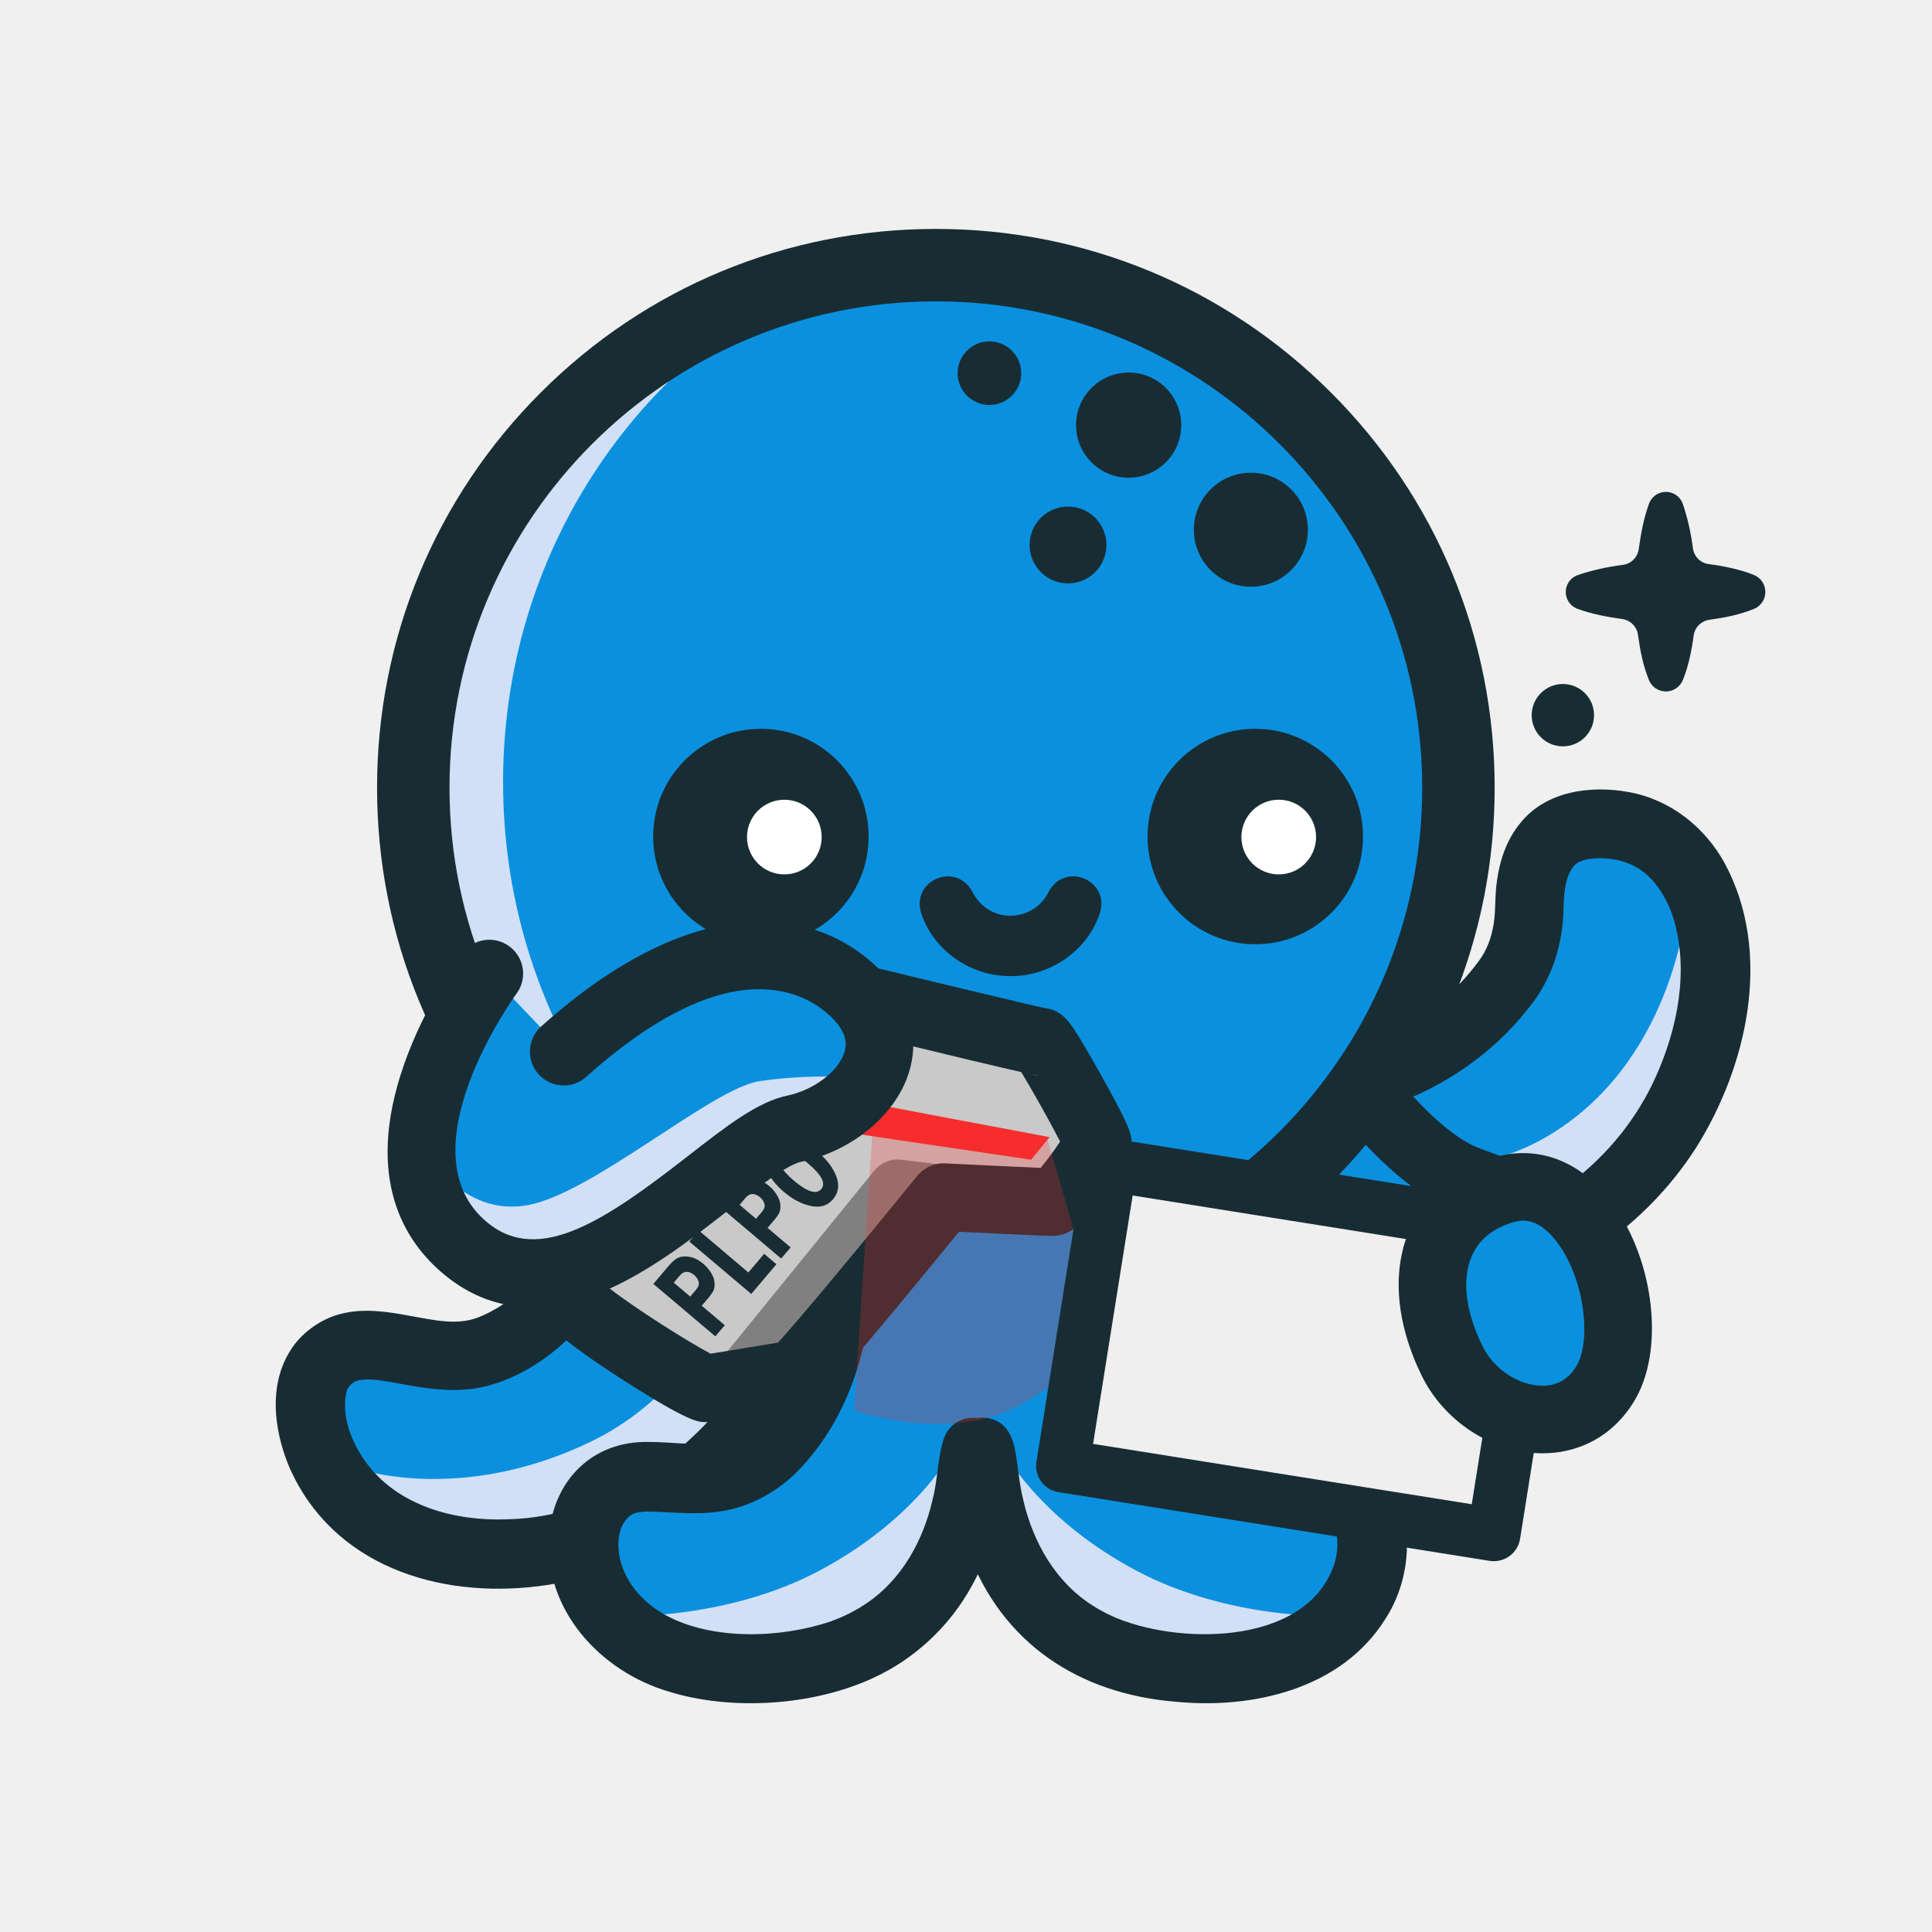
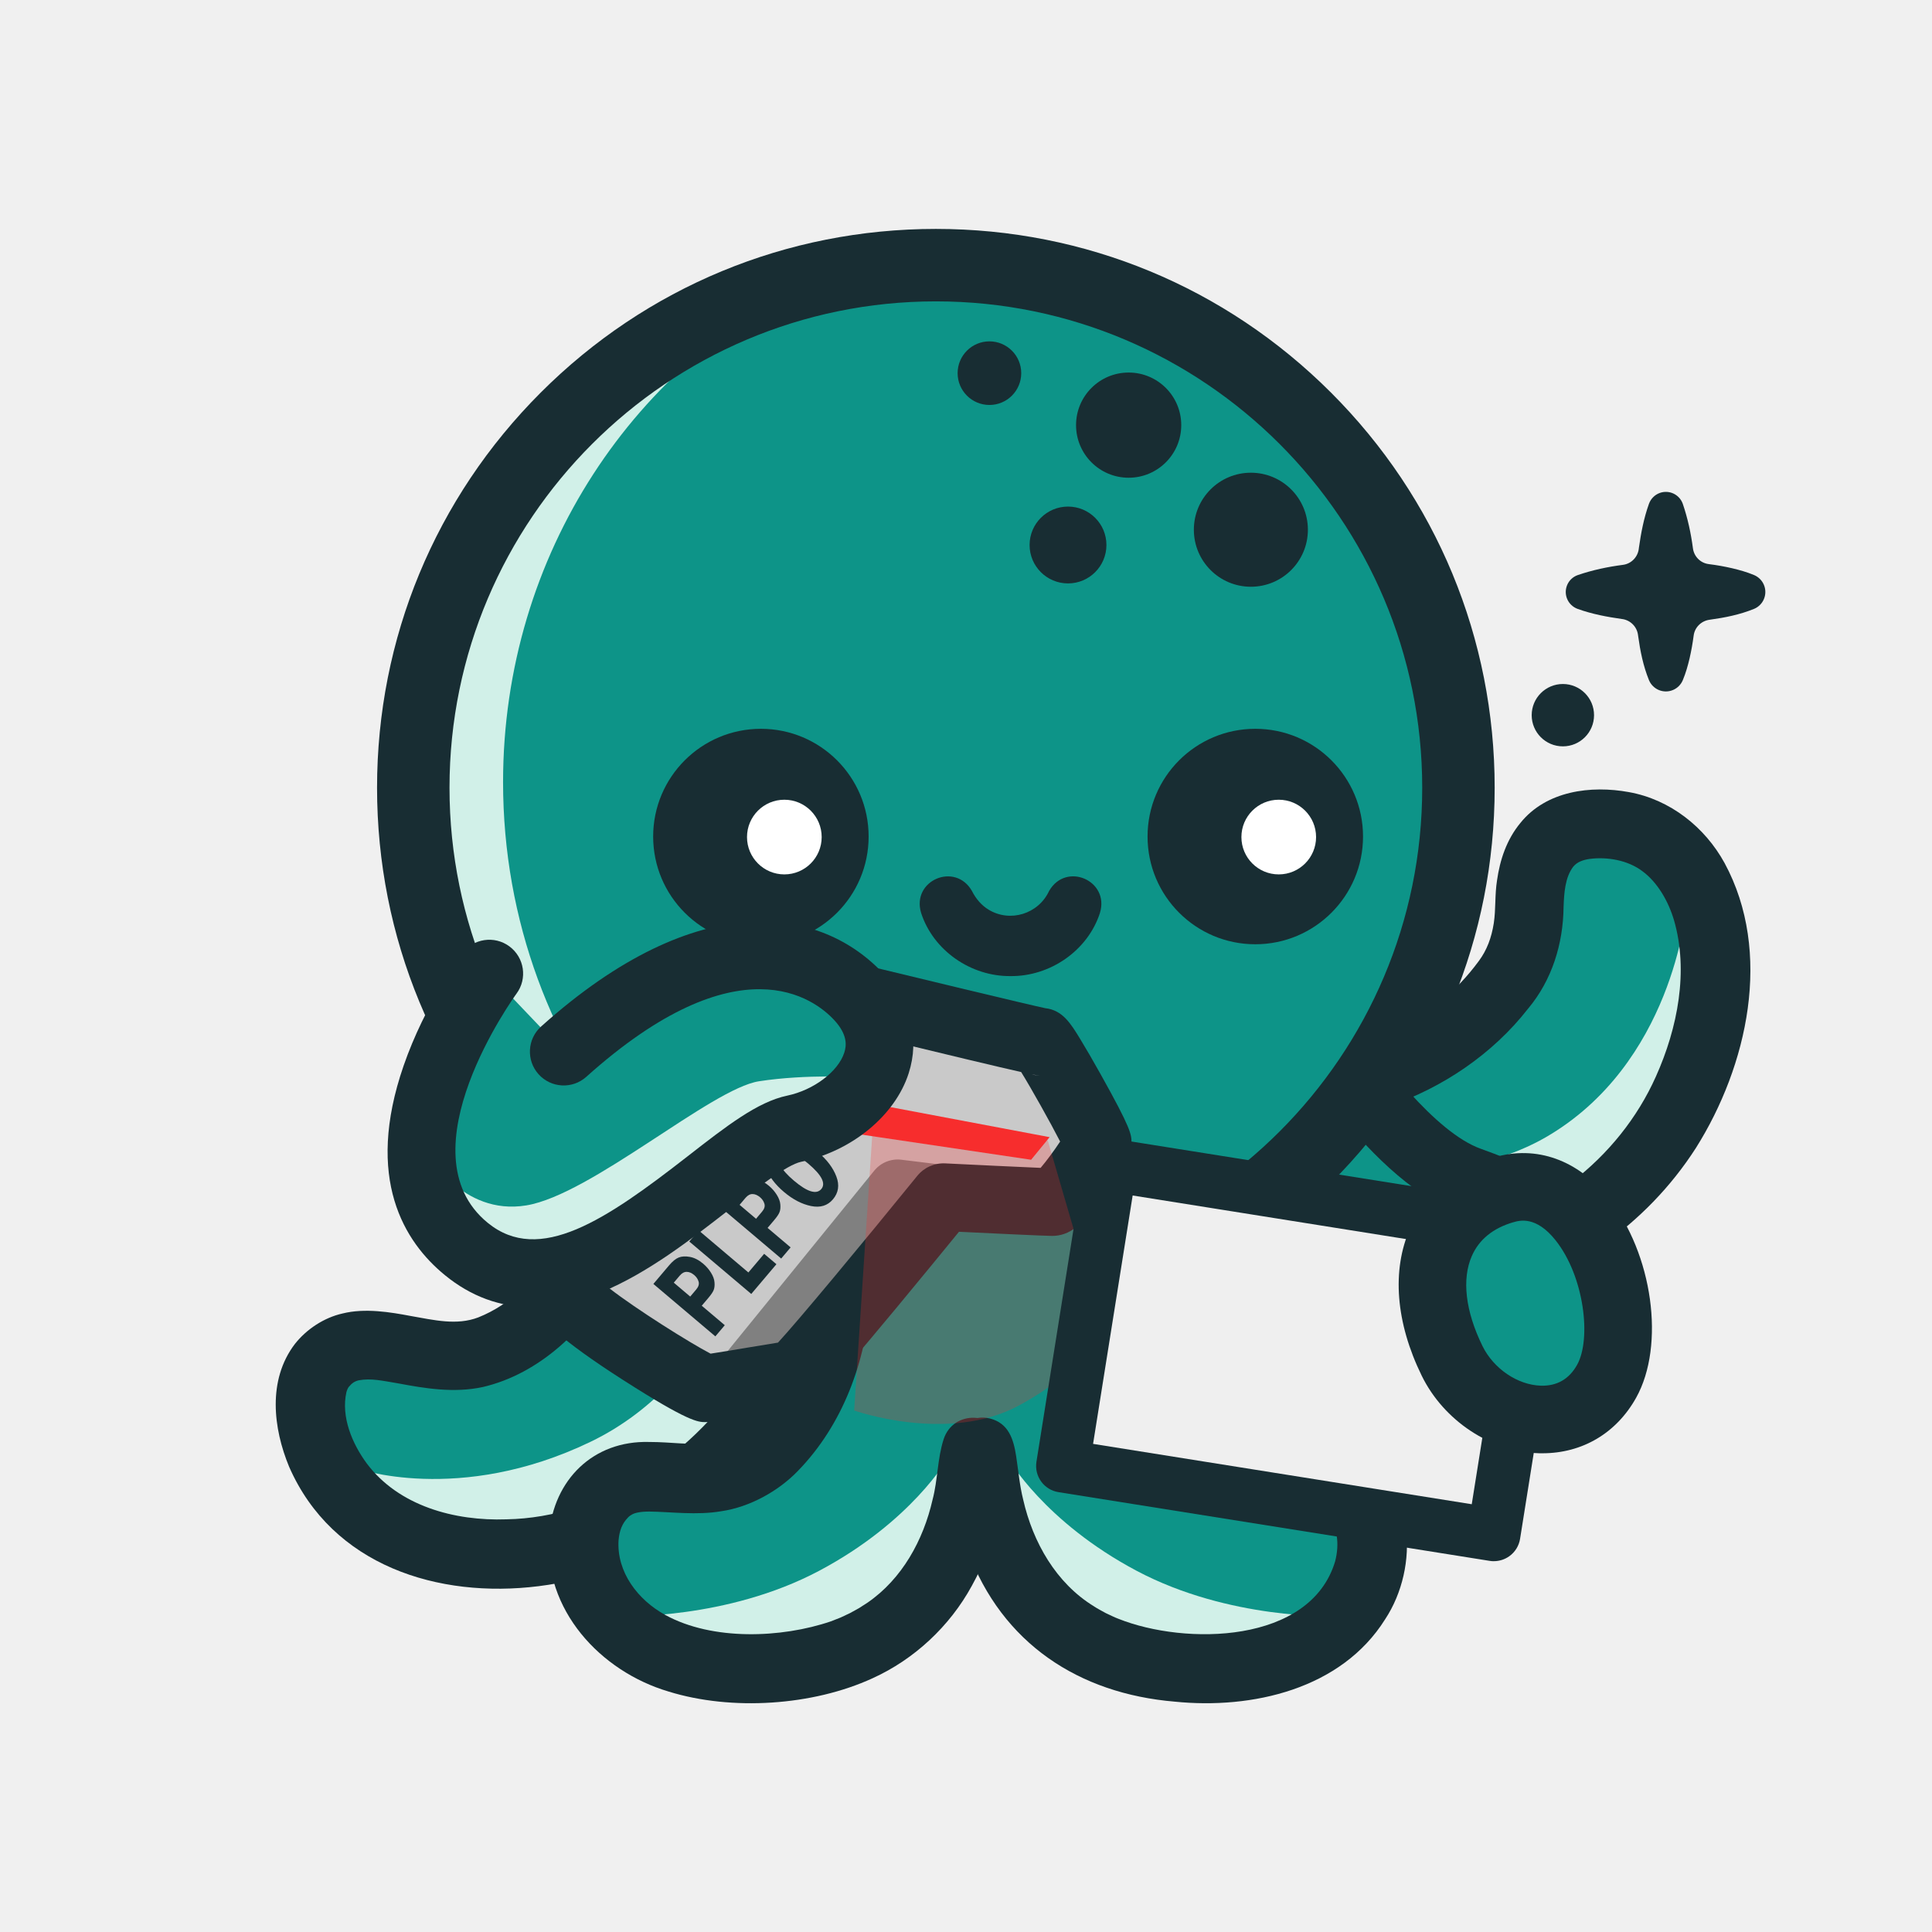
<svg xmlns="http://www.w3.org/2000/svg" id="Delphi" viewBox="0 0 800 800">
  <defs>
    <style>
      .cls-1 {
        fill: #fff;
      }

      .cls-2 {
-         fill: #d1e0f6;
+         fill: #d1f0e8;
      }

      .cls-3 {
        fill: #c9c9c9;
      }

      .cls-4 {
        fill: #182d33;
      }

      .cls-5 {
        fill: gray;
      }

      .cls-6, .cls-7 {
        fill: #f72d2d;
      }

      .cls-7 {
        opacity: .25;
      }

      .cls-8 {
        fill: #efefef;
      }

      .cls-9 {
-         fill: #0b90df;
+         fill: #0d9488;
      }
    </style>
  </defs>
  <g>
    <path class="cls-9" d="m535.07,451.61s55.34.35,88.95-45.7c3.58-4.91,9.06-14.66,9.27-30.49.28-21.26,8.2-36.86,35.27-33.9,39.95,4.37,55.78,60.42,27.41,116.06-32.62,63.95-121.18,96.03-217.87,66.56" />
    <path class="cls-2" d="m698.1,376.73s-5.5,63.94-58.23,94.3c-52.73,30.36-154.05,9.42-154.05,9.42,0,0,3.64,42.16,16.19,53.08,12.55,10.93,176.3,7.03,197.55-95.91" />
    <path class="cls-4" d="m535.15,439.11c30.87-4.94,58.11-15.22,77.2-41.18,3.38-4.56,5.25-9.68,6.19-15.62.9-5.92.37-11.7,1.36-17.85,1.18-8.28,3.89-16.7,9.64-23.67,10.72-13.35,29.21-15.69,44.98-12.79,17.03,3.05,31.45,14.51,39.58,29.35,20.07,37.06,9.5,84.06-11.85,117.98-41.9,65.25-128.35,83.97-200.52,69.11-6.24-1.26-12.41-2.81-18.44-4.83-2.99-1.08-5.96-2.22-8.86-3.52-6.35-2.84-9.19-10.28-6.36-16.63,2.31-5.17,7.68-8.02,13.03-7.36,3.1.37,6.15.91,9.16,1.53,2.12.4,6.33,1.17,8.43,1.64,16.65,3.53,33.69,5.92,50.69,5.79,35.96-.04,72.9-9.48,101.54-31.67,14.93-11.43,27.09-26.45,34.76-43.64,9.01-20.07,13.6-43.69,7.48-64.74-2.31-7.76-6.77-15.67-13.2-20.36-6.01-4.49-14.49-5.93-21.73-4.99-2.63.39-5.11,1.18-6.79,3.22-3.4,4.43-3.8,10.98-4,16.79-.19,15.09-4.75,30.15-14.72,42.02-14.62,18.75-35.36,32.73-57.65,40.36-12.87,4.4-26.47,6.94-40.09,6.02-3.67-.17-6.28-3.92-5.19-7.42,0,0,5.35-17.58,5.35-17.58h0Z" />
  </g>
  <g>
    <path class="cls-9" d="m653.74,514.63c-.09-.46-.15-.92-.19-1.38-13.31-11.37-31.15-19.45-45.03-24.37-27.87-9.87-57.06-55.4-57.06-55.4l-54.29,91.98c29.74,76.63,131.28,72.11,164.22,46.05.34-19.38-3.95-37.47-7.64-56.88Z" />
    <path class="cls-4" d="m599.28,602.54c-13.09,0-26.33-1.61-38.68-4.96-25.74-7-59.9-24.31-76.48-67.04-1.55-4-1.18-8.49,1-12.18l54.29-91.98c2.47-4.19,6.94-6.79,11.8-6.88.09,0,.17,0,.26,0,4.76,0,9.21,2.42,11.78,6.44,7.42,11.54,30.88,43,49.96,49.76,13.98,4.95,33.91,13.64,49.45,26.92,2.77,2.37,4.51,5.72,4.85,9.34v.13c.56,2.88,1.12,5.72,1.68,8.54,3.21,16.32,6.53,33.19,6.21,51.13-.07,4.19-2.02,8.13-5.31,10.73-16.31,12.91-43.21,20.04-70.8,20.04Zm-86.44-76.08c13.13,27.46,36.88,39.14,55.11,44.09,29.65,8.07,62.12,3.15,79.34-6.45-.56-12.53-3.01-25-5.58-38.07-.34-1.71-.67-3.43-1.01-5.16-12.48-9.38-28.13-15.71-36.84-18.8-19.93-7.06-39.05-27.62-51.22-43.04l-39.8,67.42Zm148.55,45.06h0,0Z" />
  </g>
  <circle class="cls-9" cx="387.52" cy="326.17" r="216.39" />
  <g>
    <circle class="cls-4" cx="519.79" cy="346.39" r="44.61" />
    <circle class="cls-1" cx="529.5" cy="346.61" r="15.46" />
  </g>
  <g>
    <circle class="cls-4" cx="315.07" cy="346.39" r="44.61" />
    <circle class="cls-1" cx="324.78" cy="346.61" r="15.46" />
  </g>
  <path class="cls-2" d="m208.31,323.89c0,57.45,20.36,109.94,53.98,150.07h-37.51c-36.18-38.68-58.34-90.65-58.34-147.79,0-105.49,75.48-193.35,175.38-212.51-78.48,34.74-133.51,115.79-133.51,210.23Z" />
  <path class="cls-4" d="m387.52,557.57c-61.81,0-119.91-24.07-163.62-67.77-43.7-43.7-67.77-101.81-67.77-163.62s24.07-119.91,67.77-163.62c43.7-43.7,101.81-67.77,163.62-67.77s119.91,24.07,163.62,67.77,67.77,101.81,67.77,163.62-24.07,119.91-67.77,163.62-101.81,67.77-163.62,67.77Zm0-432.78c-111.05,0-201.39,90.34-201.39,201.39s90.34,201.39,201.39,201.39,201.39-90.34,201.39-201.39-90.34-201.39-201.39-201.39Z" />
  <g>
    <circle class="cls-4" cx="517.96" cy="219.35" r="23.61" />
    <circle class="cls-4" cx="467.35" cy="176.04" r="21.78" />
    <circle class="cls-4" cx="442.24" cy="225.67" r="15.91" />
    <circle class="cls-4" cx="409.7" cy="154.52" r="13.17" />
  </g>
  <path class="cls-4" d="m455.47,378.02c-5.07,15.64-20.66,26.33-37.03,26.16-16.36.17-31.97-10.52-37.03-26.16-4.06-13.49,14.12-21.22,21.05-9.09,1.68,3.35,4.08,6.04,6.89,7.74,8.86,5.4,20.62,1.83,25.06-7.74,7.01-12.22,25.14-4.29,21.05,9.08h0Z" />
  <g>
    <path class="cls-9" d="m255.89,480.91s-12.26,61.44-52.55,77.69c-26.15,10.54-53.72-13.45-70.12,6.84-14.9,18.45,3.82,82.19,80.51,77.85,82.24-4.66,132.6-95.44,125.51-118.67" />
    <path class="cls-2" d="m147.21,607.92s42.66,15.44,97.34-10.91c54.69-26.35,65.81-87.69,78.91-85.35,13.1,2.34,12.13,92.59-76.81,122.36-88.94,29.77-107.5-22.85-107.5-22.85" />
    <path class="cls-4" d="m264.15,497.22c-.71,11.54-4.88,22.41-10.35,32.51-10.97,20.58-30.41,39.13-53.84,44.6-12.03,2.61-24.11.55-35.12-1.51-6.43-1.06-11.22-2.23-16.35-1.25-1.84.44-2.87,1.31-4.02,2.67,0,0-.14.16-.14.16,0,0-.02.05-.02.05-.16.18-.57.93-.87,2.02-2.27,10.17,2.33,21.24,8.43,29.51,13.23,17.63,36.36,23.9,57.83,23.14,39.61-.69,75.17-26.01,97.67-57.82,9.31-13.09,16.66-27.65,19.93-43.04-4.21-16.02,18.42-22.98,23.91-7.3,7.2,21.54-9.14,49.44-20.87,66.56-25.02,35.57-63.26,63.89-107.3,69.28-41.56,5.21-85.42-8.47-103.33-49.47-6.54-15.78-9.03-35.85,2.41-50.84,4.84-6.14,12.13-10.91,19.7-12.6,9.34-2.35,20.04-.52,28.13,1.01,9.91,1.73,19.13,4.02,28.09.61,13.71-5.47,23.99-16.1,31.14-29.19,3.77-6.91,6.74-14.93,9.78-22.22.15-.37.28-.65.43-1,.02-.05.05-.1.07-.13.02-.02.05-.11.05-.03,1.18-6.8,7.65-11.36,14.45-10.18,6.8,1.18,11.36,7.65,10.18,14.45h0Z" />
  </g>
  <g>
    <path class="cls-9" d="m247.42,620.89c18.33-24.07,50.11,10.86,80.02-30.33,7.9-10.87,12.68-22.35,15.49-33.14-.06-1.38-.1-2.77-.1-4.16,0-9.02,1.34-17.66,3.8-25.65,0-2.33-.08-24.47-.19-26.43h116.96c-.11,1.96-.19,24.11-.19,26.43,2.46,8,3.8,16.64,3.8,25.65,0,1.4-.04,2.78-.1,4.16,2.82,10.79,7.6,22.27,15.49,33.14,29.92,41.19,61.7,6.26,80.02,30.33,16.54,21.72-.68,73.86-70.63,69.85-53.18-3.05-73.61-35.3-81.02-63.47-1.93.22-3.88.34-5.85.34s-3.92-.12-5.85-.34c-7.4,28.17-27.84,60.42-81.02,63.47-69.95,4.01-87.17-48.12-70.63-69.85Z" />
    <path class="cls-2" d="m552.44,669.22s-43.43,1.57-81.78-18.78c-38.35-20.35-53.22-46.57-53.22-46.57,0,0-.39,42.65,29.35,70.43s90,11.74,90,11.74" />
    <path class="cls-4" d="m477.02,511.77c.08-.06.09.11.13.19.04.09.07.22.09.33.81,3.68.26,7.43.12,11.17-.14,4.05-.09,8.13.22,12.17,1.2,15.95,5.94,31.48,15.01,44.62,4.4,6.48,9.41,11.55,14.66,14.32,10.65,5.55,21.37,2.41,33.78,2.52,6.4,0,13.49.92,19.75,4.09,25.67,13.1,26.98,47.78,12.78,69.32-18.2,29.03-55.14,37.34-87.08,34.12-39.83-3.34-71.52-24.15-85.69-62.35-4.31-12.16-7.32-24.88-7.37-37.77.07-2.56.34-5.13.96-7.68,1.67-6.89,8.61-11.13,15.5-9.46,7.8,1.95,9.81,8.65,10.88,15.56.92,6.02,1.44,12.16,2.92,18.05,4.02,17.68,13.63,34.59,29.31,44.18,1.29.9,3.5,2.01,4.88,2.8,1.47.66,3.69,1.8,5.2,2.34,27.68,11.07,79.51,10.5,89.78-23.76,1.79-6.79,1.41-15.75-4.86-19.5-1.19-.63-3.43-1.13-7.05-1.13-9,.12-19.63,1.6-29.73-.13-11.76-1.7-23.65-8.29-31.76-16.7-18.59-19.09-28.17-45.3-29.98-71.43-.37-5.12-.4-10.24-.19-15.37.18-5.36.76-10.83,3.29-15.69,4.06-16.04,27.24-11.21,24.45,5.19h0Z" />
    <path class="cls-2" d="m257.4,669.22s43.43,1.57,81.78-18.78c38.35-20.35,53.22-46.57,53.22-46.57,0,0,.39,42.65-29.35,70.43-29.74,27.78-90,11.74-90,11.74" />
    <path class="cls-4" d="m357.28,506.58c2.53,4.87,3.11,10.33,3.29,15.69.21,5.13.18,10.25-.19,15.37-1.81,26.14-11.4,52.34-29.98,71.43-8.1,8.41-20,15-31.76,16.7-10.09,1.73-20.75.25-29.73.13-3.62,0-5.86.5-7.05,1.13-.63.37-1.21.65-1.85,1.37-2.44,2.5-3.52,5.45-3.88,9.41-.81,13.09,7.89,24.64,19.4,30.94,19.42,10.66,47.99,9.62,68.57,2.6.91-.34,3.14-1.26,4.01-1.58.81-.38,3.02-1.43,3.86-1.82.84-.44,2.89-1.62,3.7-2.04.75-.47,2.75-1.79,3.53-2.27,14.34-9.86,23.13-25.87,26.96-42.67,2.18-8.21,1.96-16.91,4.59-25.05,4.07-12.35,21.63-11.55,24.71.91,2.29,10.15.11,20.48-1.97,30.5-2.34,10.2-5.96,20.15-11.11,29.38-9.11,16.67-23.78,30.39-41.11,38.24-24.82,11.39-58.34,13.56-84.43,5.48-28.23-8.37-51.92-33.85-49.49-65.02,1.9-22.63,18.25-38.96,41.46-38.32,9.39-.01,17.14,1.5,25.28.29,10.3-1.77,16.55-7.76,23.15-17.13,4.46-6.46,7.92-13.55,10.38-21.04,3.76-11.32,5.31-23.73,4.85-35.75-.14-3.74-.69-7.49.12-11.17.03-.11.05-.24.09-.33.04-.07.06-.24.13-.19-2.81-16.29,20.32-21.33,24.45-5.19h0Z" />
  </g>
  <g>
    <path class="cls-3" d="m345.26,410.96s-108.77,116.43-110.81,123.06c-2.04,6.64,54.64,40.85,57.7,40.85s33.7-5.62,36.26-5.62,62.3-73.53,62.3-73.53c0,0,41.36,2.04,44.94,2.04s18.89-21.96,18.89-24.51-21.96-41.87-23.49-41.87-85.79-20.43-85.79-20.43Z" />
    <path class="cls-5" d="m295.55,566.53l66.46-81.79c2.71-3.33,6.94-5.04,11.2-4.52l23.79,2.91-71.49,83.4" />
    <path class="cls-4" d="m292.15,588.87c-3.07,0-6.89,0-34.06-17.39-27.27-17.45-32.25-24.2-33.89-26.42-4.55-6.16-4.21-11.64-3.13-15.16,1.28-4.16,2.2-7.17,59.23-69.36,27.18-29.64,54.45-58.85,54.73-59.14,3.45-3.69,8.62-5.24,13.53-4.05,29.65,7.19,77.7,18.75,84.25,20.12,7.17.78,10.59,6.38,14.5,12.8,2.28,3.73,5.21,8.79,8.27,14.25,12.95,23.14,12.95,25.25,12.95,28.73,0,3.03,0,6.8-10.83,21.51-9.36,12.71-14.92,17-22.06,17-2.98,0-25.92-1.1-38.55-1.71-5.6,6.86-15.67,19.17-25.8,31.38-8.92,10.75-16.14,19.32-21.48,25.49-10.53,12.18-13.92,16.1-20.77,16.32-2.02.23-9.55,1.5-15.11,2.43-15.99,2.69-19.45,3.19-21.78,3.19Zm36.62-5.62c-.12,0-.25,0-.37,0,.1,0,.22,0,.37,0Zm-76.36-49.73c10.94,8.51,33.15,22.48,41.83,27,3.81-.57,10.33-1.67,15.05-2.46,6.15-1.03,10.14-1.69,12.86-2.11,8.46-9.18,34.53-40.56,57.68-69.06,2.81-3.46,7.09-5.37,11.56-5.16,12.25.61,30.73,1.49,39.51,1.86,2.43-2.85,5.77-7.39,8.08-10.9-3.99-7.8-11.95-22.02-16.14-28.78-8.83-1.97-28.25-6.6-72.95-17.42-39.83,42.72-82.1,88.88-97.5,107.04Zm75.99,21.73h-.02.02Zm98.82-110.4c1,.29,2.1.47,3.28.52-.55-.03-1.35-.13-3.28-.52Z" />
    <polyline class="cls-6" points="367.89 458.28 434.62 470.87 426.96 480.23 355.81 469.68" />
    <path class="cls-9" d="m202.62,403.13s-56.17,75.91-9.53,114.04c46.64,38.13,107.19-43.81,135.74-49.79,25.62-5.36,48.09-31.4,26.98-54.38-18.94-20.62-60.6-32.94-122.38,22.47" />
    <path class="cls-2" d="m177.09,477.34s13.96,26.21,40.85,21.79c26.89-4.43,76.6-48.34,96.34-51.4,19.74-3.06,41.53-1.7,41.53-1.7,0,0-22.13,4.09-37.11,21.79-14.98,17.7-81.36,67.06-107.57,54.13-26.21-12.94-28.94-27.57-28.94-27.57" />
    <path class="cls-4" d="m220.34,541.27c-13.23,0-25.31-4.42-36.12-13.26-16.75-13.69-33.31-39.85-17.09-86.73,8.81-25.48,23.61-45.63,24.23-46.47,4.6-6.22,13.37-7.53,19.58-2.93,6.21,4.6,7.53,13.36,2.93,19.57-.75,1.03-47.56,65.75-11.93,94.88,21.43,17.52,48.97-1.2,82.75-27.5,16.2-12.62,29-22.58,41.27-25.15,10.95-2.29,21.11-9.95,23.64-17.81.91-2.84,1.48-7.32-4.1-13.4-8.12-8.84-39.51-33.26-102.73,23.42-5.76,5.16-14.61,4.68-19.77-1.08-5.16-5.76-4.68-14.61,1.08-19.77,65.42-58.66,116.27-49.58,142.04-21.52,11.12,12.11,14.72,26.64,10.14,40.91-5.63,17.52-23.54,32.25-44.56,36.65-5.92,1.24-18.61,11.12-29.8,19.84-15.79,12.3-33.7,26.24-52.77,34.1-10.11,4.17-19.72,6.25-28.79,6.25Z" />
    <g>
      <path class="cls-4" d="m290.59,540.68l9.53,8.06-3.91,4.62-25.66-21.71,6.47-7.65c1.44-1.71,2.79-2.81,4.04-3.3,1.25-.5,2.79-.58,4.63-.24,1.84.34,3.66,1.27,5.47,2.8,1.27,1.07,2.34,2.3,3.22,3.7s1.38,2.73,1.48,4.01c.11,1.27,0,2.33-.33,3.17-.32.84-1.07,1.95-2.24,3.33l-2.71,3.2Zm-4.79-3.79l2.5-2.96c.95-1.13,1.28-2.21.97-3.25-.3-1.04-.9-1.93-1.79-2.69-1.04-.88-2.08-1.33-3.12-1.34-1.04-.01-2,.5-2.87,1.53l-2.49,2.94,6.8,5.76Z" />
      <path class="cls-4" d="m309.89,526.9l6.53-7.72,5.08,4.3-10.42,12.32-25.66-21.71,3.9-4.6,20.58,17.42Z" />
      <path class="cls-4" d="m317.85,508.46l9.53,8.06-3.91,4.62-25.66-21.71,6.47-7.65c1.44-1.71,2.79-2.81,4.04-3.3,1.25-.5,2.79-.58,4.63-.24,1.84.34,3.66,1.27,5.47,2.8,1.27,1.07,2.34,2.3,3.22,3.7.88,1.4,1.38,2.73,1.48,4.01.1,1.28,0,2.33-.33,3.17-.32.84-1.07,1.95-2.24,3.33l-2.71,3.2Zm-4.79-3.79l2.5-2.96c.95-1.13,1.28-2.21.97-3.25-.3-1.04-.9-1.93-1.79-2.69-1.04-.88-2.08-1.33-3.13-1.34-1.04-.01-2,.5-2.87,1.53l-2.49,2.94,6.8,5.76Z" />
      <path class="cls-4" d="m344.89,496.63c-2.21,2.61-5.22,3.54-9.02,2.77-3.8-.77-7.55-2.71-11.23-5.82-3.75-3.17-6.26-6.54-7.54-10.11-1.28-3.57-.79-6.69,1.48-9.37,2.29-2.71,5.36-3.62,9.2-2.73,3.84.89,7.48,2.79,10.93,5.7,3.72,3.15,6.26,6.51,7.61,10.1,1.36,3.58.88,6.74-1.43,9.46Zm-21.43-18.35c-2.02,2.38-.25,5.92,5.28,10.6,5.55,4.7,9.34,5.85,11.35,3.47,1.95-2.31.16-5.8-5.38-10.49-5.55-4.7-9.3-5.89-11.26-3.59Z" />
    </g>
  </g>
  <g>
    <circle class="cls-4" cx="647.15" cy="296.14" r="12.91" />
    <path class="cls-4" d="m653.28,238.14c6.19-2.12,12.45-3.43,18.76-4.25,3.45-.45,6.12-3.2,6.55-6.66.01-.12.03-.24.04-.36.87-6.09,1.99-12.17,4.17-18.26.73-2.01,2.33-3.72,4.5-4.5,3.87-1.38,8.12.63,9.5,4.5,2.08,6.09,3.39,12.25,4.21,18.45.45,3.4,3.12,6.09,6.53,6.52s6.46.97,9.66,1.71c3.04.72,6.09,1.56,9.13,2.83,1.76.74,3.27,2.16,4.07,4.07,1.62,3.87-.2,8.31-4.07,9.93-5.95,2.41-12.03,3.62-18.26,4.48-.04,0-.08.01-.13.02-3.44.44-6.18,3.1-6.63,6.54-.41,3.14-.96,6.26-1.67,9.36-.72,3.04-1.56,6.09-2.83,9.13-.74,1.76-2.16,3.27-4.07,4.07-3.87,1.62-8.31-.2-9.93-4.07-2.41-5.95-3.62-12.03-4.48-18.26-.02-.14-.04-.29-.06-.43-.44-3.49-3.18-6.21-6.67-6.65-.02,0-.04,0-.06,0-6.09-.87-12.17-1.99-18.26-4.17-2.01-.73-3.72-2.33-4.5-4.5-1.38-3.87.63-8.12,4.5-9.5Z" />
  </g>
  <path class="cls-7" d="m361.26,468.83l-7.57,115.23s38.81,13.79,68.17-2.04c29.36-15.83,34.47-32.68,34.47-32.68l-22.47-77.11-65.62-11.4-6.98,8Z" />
  <g>
    <rect class="cls-8" x="448.83" y="495.87" width="180.78" height="126.14" transform="translate(94.69 -77.9) rotate(9.06)" />
    <path class="cls-4" d="m618.56,646.46c-.58,0-1.16-.04-1.73-.14l-178.53-28.45c-6-.96-10.09-6.59-9.13-12.59l19.85-124.57c.46-2.88,2.04-5.46,4.41-7.17,2.36-1.71,5.31-2.42,8.19-1.96l178.53,28.45c6,.96,10.09,6.59,9.13,12.59l-19.85,124.57c-.46,2.88-2.04,5.46-4.41,7.17-1.89,1.37-4.15,2.09-6.46,2.09Zm-165.94-48.58l156.8,24.99,16.39-102.85-156.8-24.99-16.39,102.84Z" />
  </g>
  <g>
    <path class="cls-9" d="m622.7,492.66c-28,8.17-38.21,36.51-21.45,70.81,12.64,25.85,49.36,34.72,64,8.51,14.64-26.21-6.01-89.98-42.55-79.32Z" />
    <path class="cls-4" d="m638.67,601.78c-.45,0-.9,0-1.36-.02-19.95-.54-39.5-13.46-48.63-32.15-10.75-21.98-12.46-43.62-4.81-60.92,6.31-14.28,18.71-24.75,34.91-29.48h0c17.42-5.08,34.63,1.07,47.22,16.87,18.38,23.07,23.63,60.95,11.48,82.71-8.19,14.66-22.28,22.98-38.81,22.98Zm-12.04-95.68h0c-8.38,2.44-14.15,7.13-17.15,13.92-4.25,9.62-2.7,22.86,4.36,37.3,4.61,9.42,14.57,16.19,24.24,16.46,6.62.18,11.66-2.72,14.96-8.62,5.97-10.69,3.02-36.61-8.93-51.61-8.1-10.17-14.91-8.19-17.48-7.44Z" />
  </g>
</svg>
